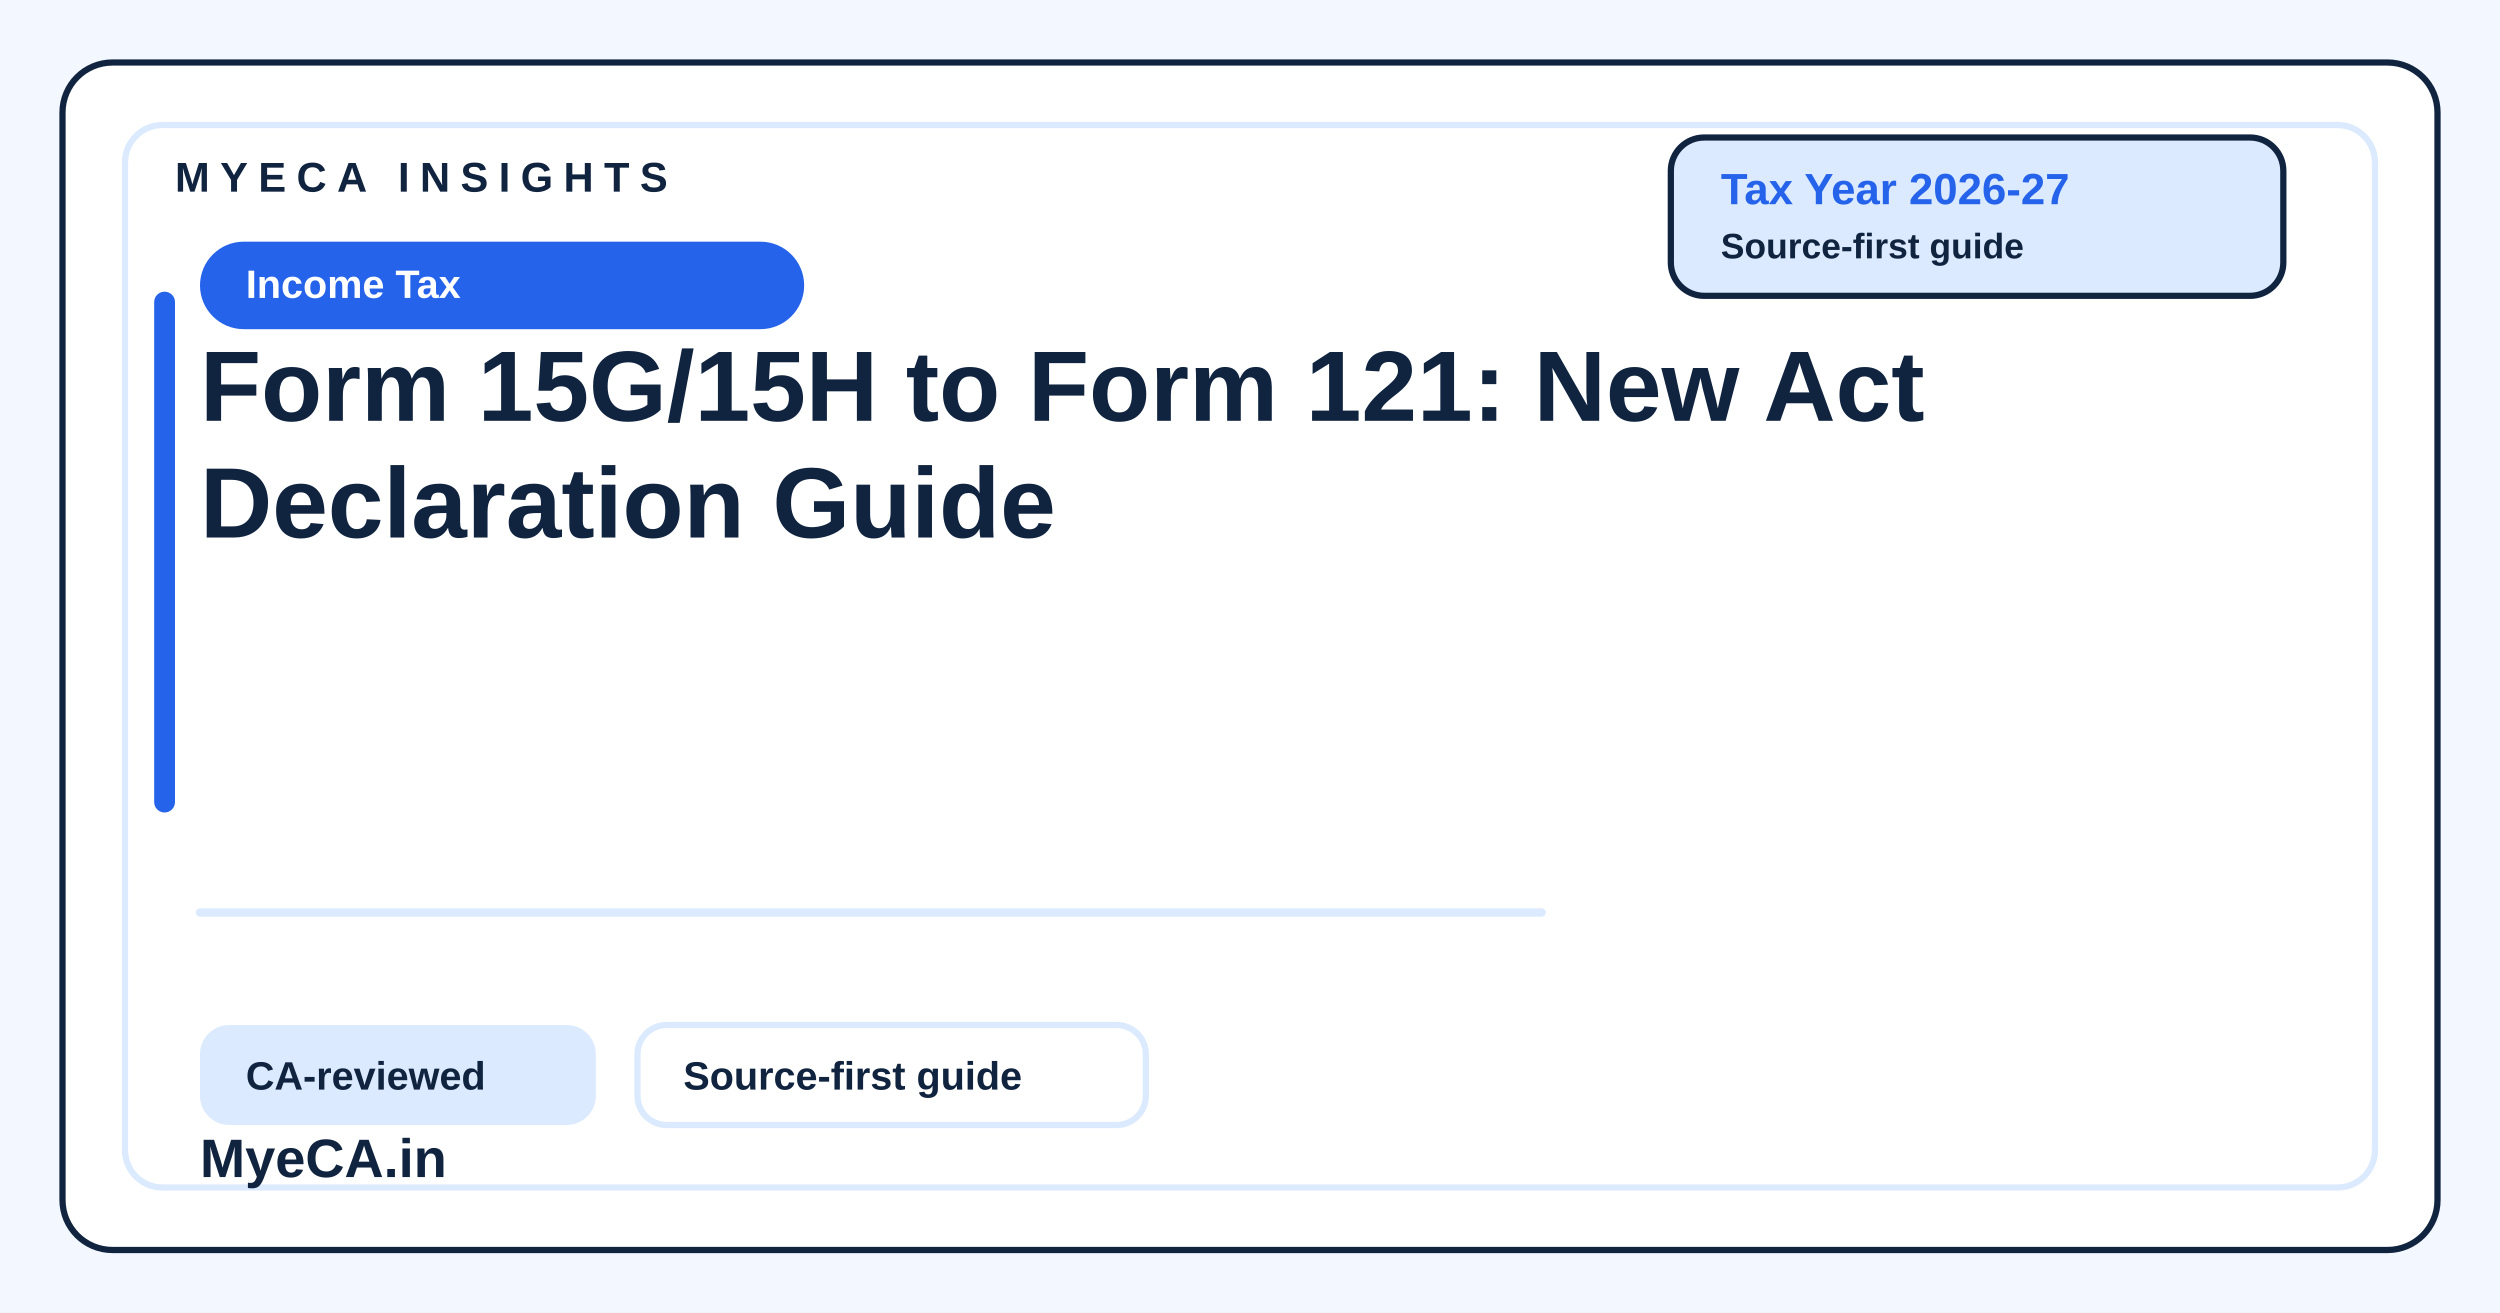
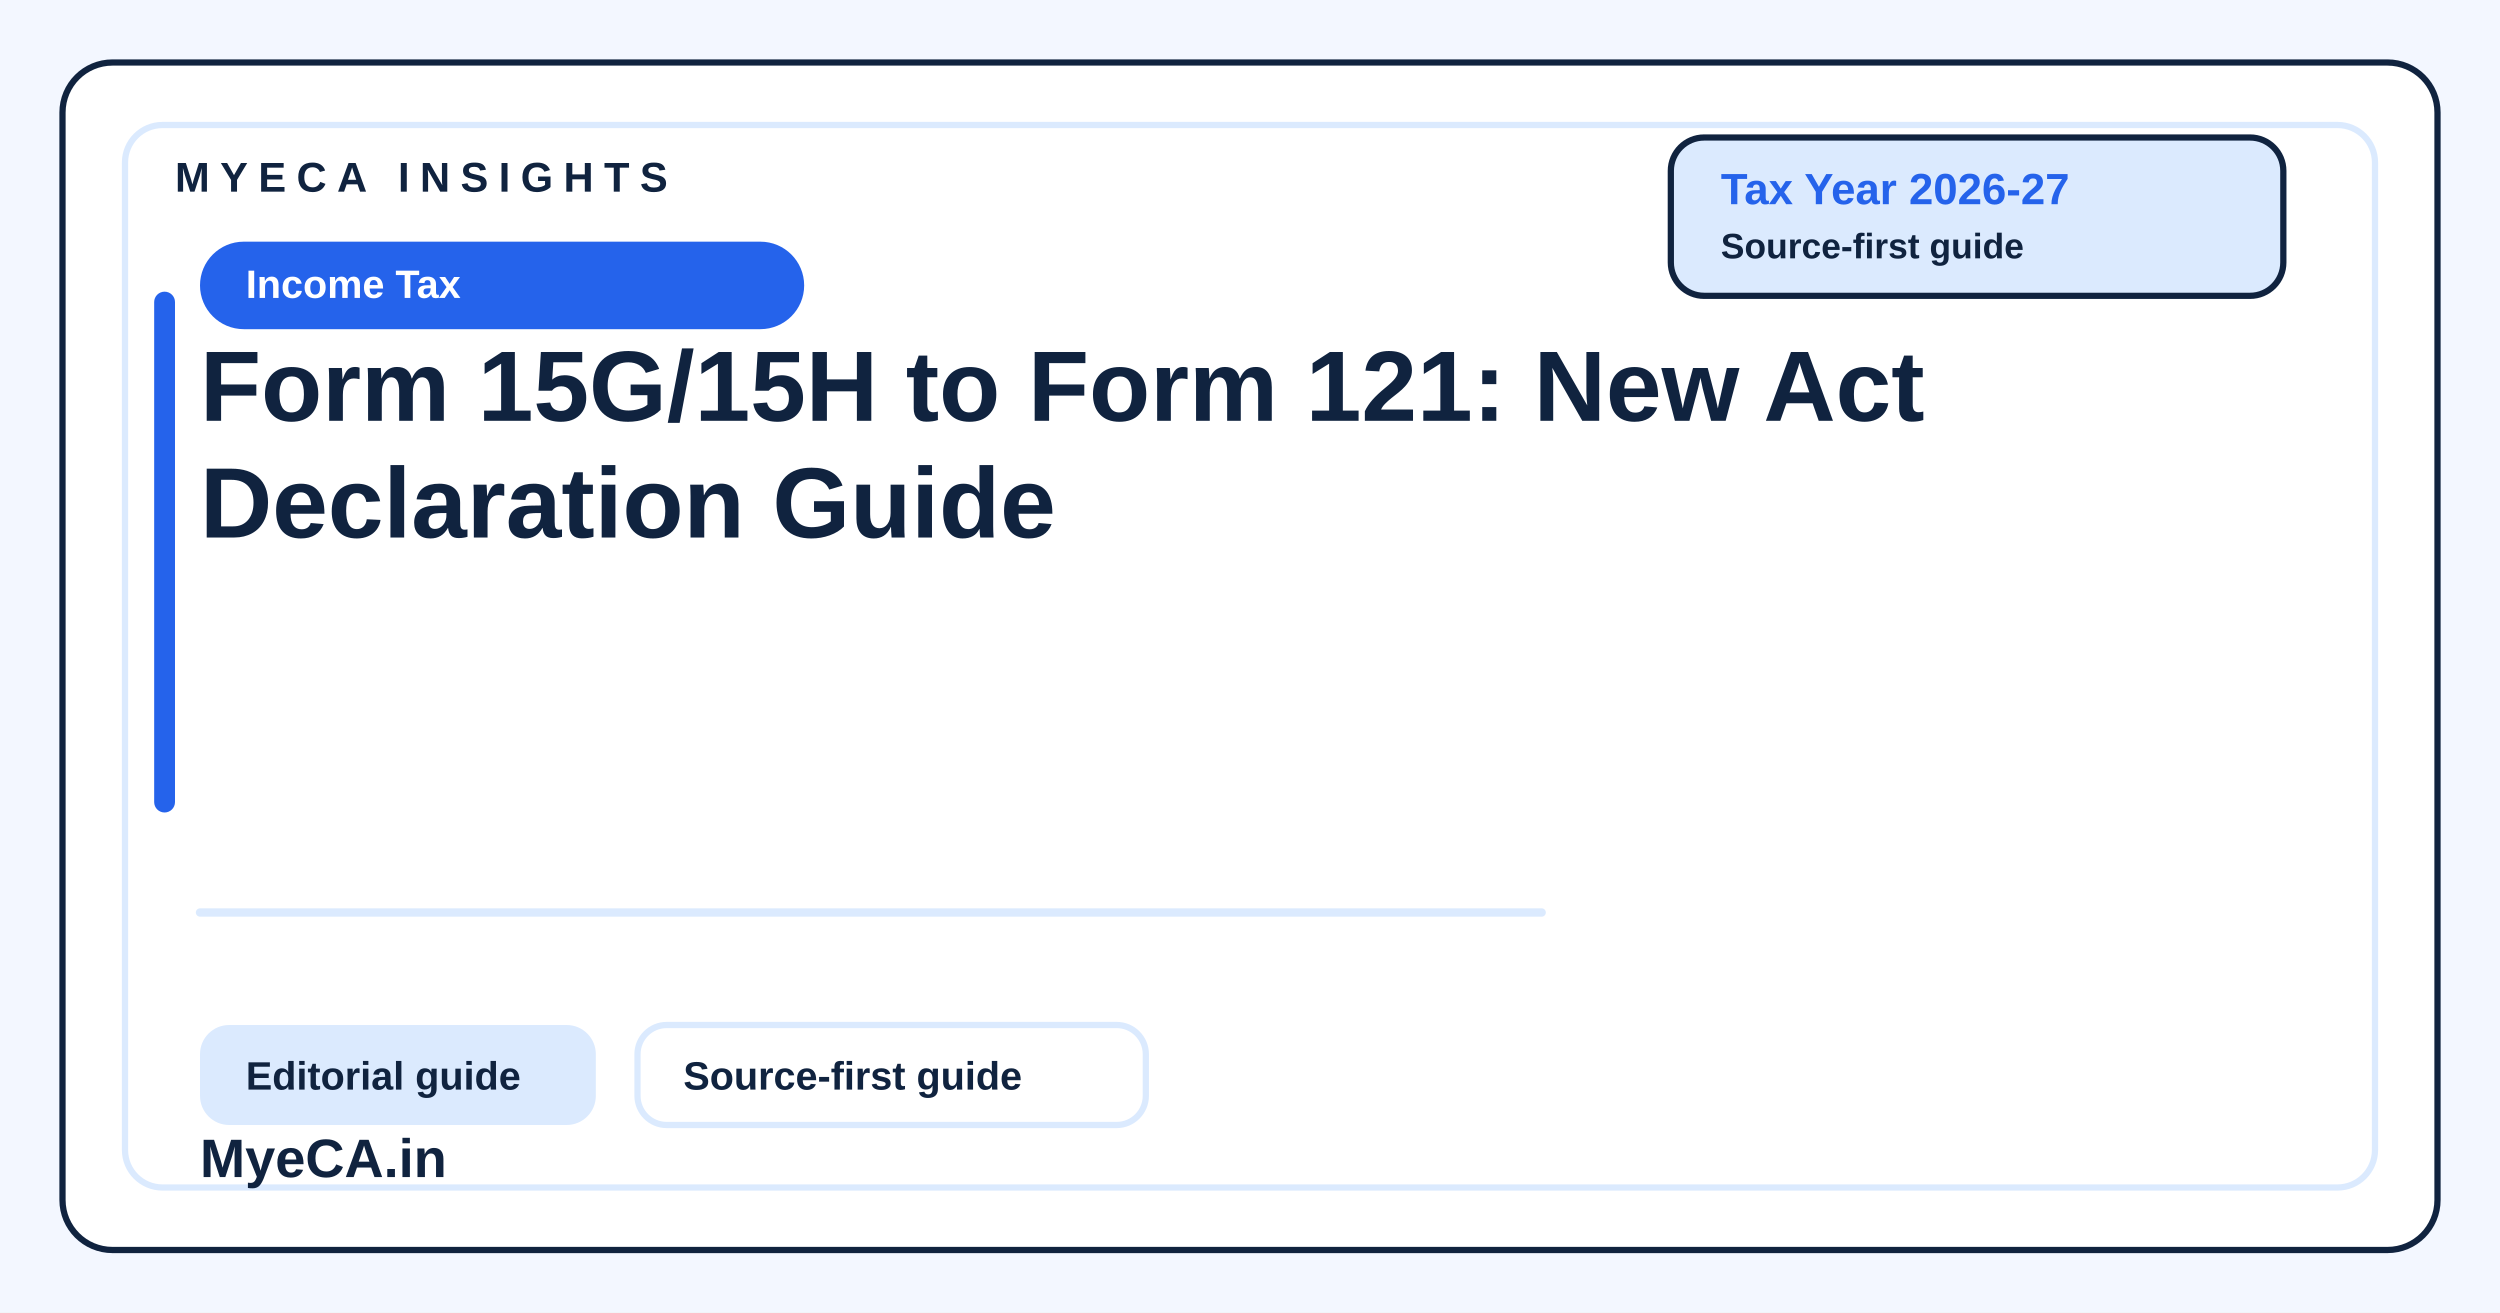
<svg xmlns="http://www.w3.org/2000/svg" width="1200" height="630" viewBox="0 0 1200 630" role="img" aria-labelledby="title desc">
  <rect width="1200" height="630" fill="#f3f7ff" />
  <rect x="30" y="30" width="1140" height="570" rx="24" fill="#ffffff" stroke="#10233f" stroke-width="3" />
  <rect x="60" y="60" width="1080" height="510" rx="18" fill="none" stroke="#dbeafe" stroke-width="3" />
  <rect x="74" y="140" width="10" height="250" rx="5" fill="#2563eb" />
  <text x="84" y="92" font-family="Arial, Helvetica, sans-serif" font-size="20" font-weight="900" letter-spacing="5" fill="#10233f">MYECA INSIGHTS</text>
  <g transform="translate(802 66)">
    <rect x="0" y="0" width="294" height="76" rx="16" fill="#dbeafe" stroke="#10233f" stroke-width="3" />
    <text x="24" y="32" font-family="Arial, Helvetica, sans-serif" font-size="21" font-weight="900" fill="#2563eb">Tax Year 2026-27</text>
    <text x="24" y="58" font-family="Arial, Helvetica, sans-serif" font-size="17" font-weight="800" fill="#10233f">Source-first guide</text>
  </g>
  <rect x="96" y="116" width="290" height="42" rx="21" fill="#2563eb" />
  <text x="118" y="143" font-family="Arial, Helvetica, sans-serif" font-size="19" font-weight="900" fill="#ffffff">Income Tax</text>
  <text x="96" y="202" font-family="Arial, Helvetica, sans-serif" font-size="48" font-weight="900" fill="#10233f">Form 15G/15H to Form 121: New Act</text>
  <text x="96" y="258" font-family="Arial, Helvetica, sans-serif" font-size="48" font-weight="900" fill="#10233f">Declaration Guide</text>
  <line x1="96" y1="438" x2="740" y2="438" stroke="#dbeafe" stroke-width="4" stroke-linecap="round" />
  <g transform="translate(96 492)">
    <rect x="0" y="0" width="190" height="48" rx="14" fill="#dbeafe" />
-     <text x="22" y="31" font-family="Arial, Helvetica, sans-serif" font-size="19" font-weight="900" fill="#10233f">CA-reviewed</text>
+     <text x="22" y="31" font-family="Arial, Helvetica, sans-serif" font-size="19" font-weight="900" fill="#10233f">Editorial guide</text>
  </g>
  <g transform="translate(306 492)">
    <rect x="0" y="0" width="244" height="48" rx="14" fill="#ffffff" stroke="#dbeafe" stroke-width="3" />
    <text x="22" y="31" font-family="Arial, Helvetica, sans-serif" font-size="19" font-weight="900" fill="#10233f">Source-first guide</text>
  </g>
  <text x="96" y="565" font-family="Arial, Helvetica, sans-serif" font-size="26" font-weight="900" fill="#10233f">MyeCA.in</text>
</svg>
